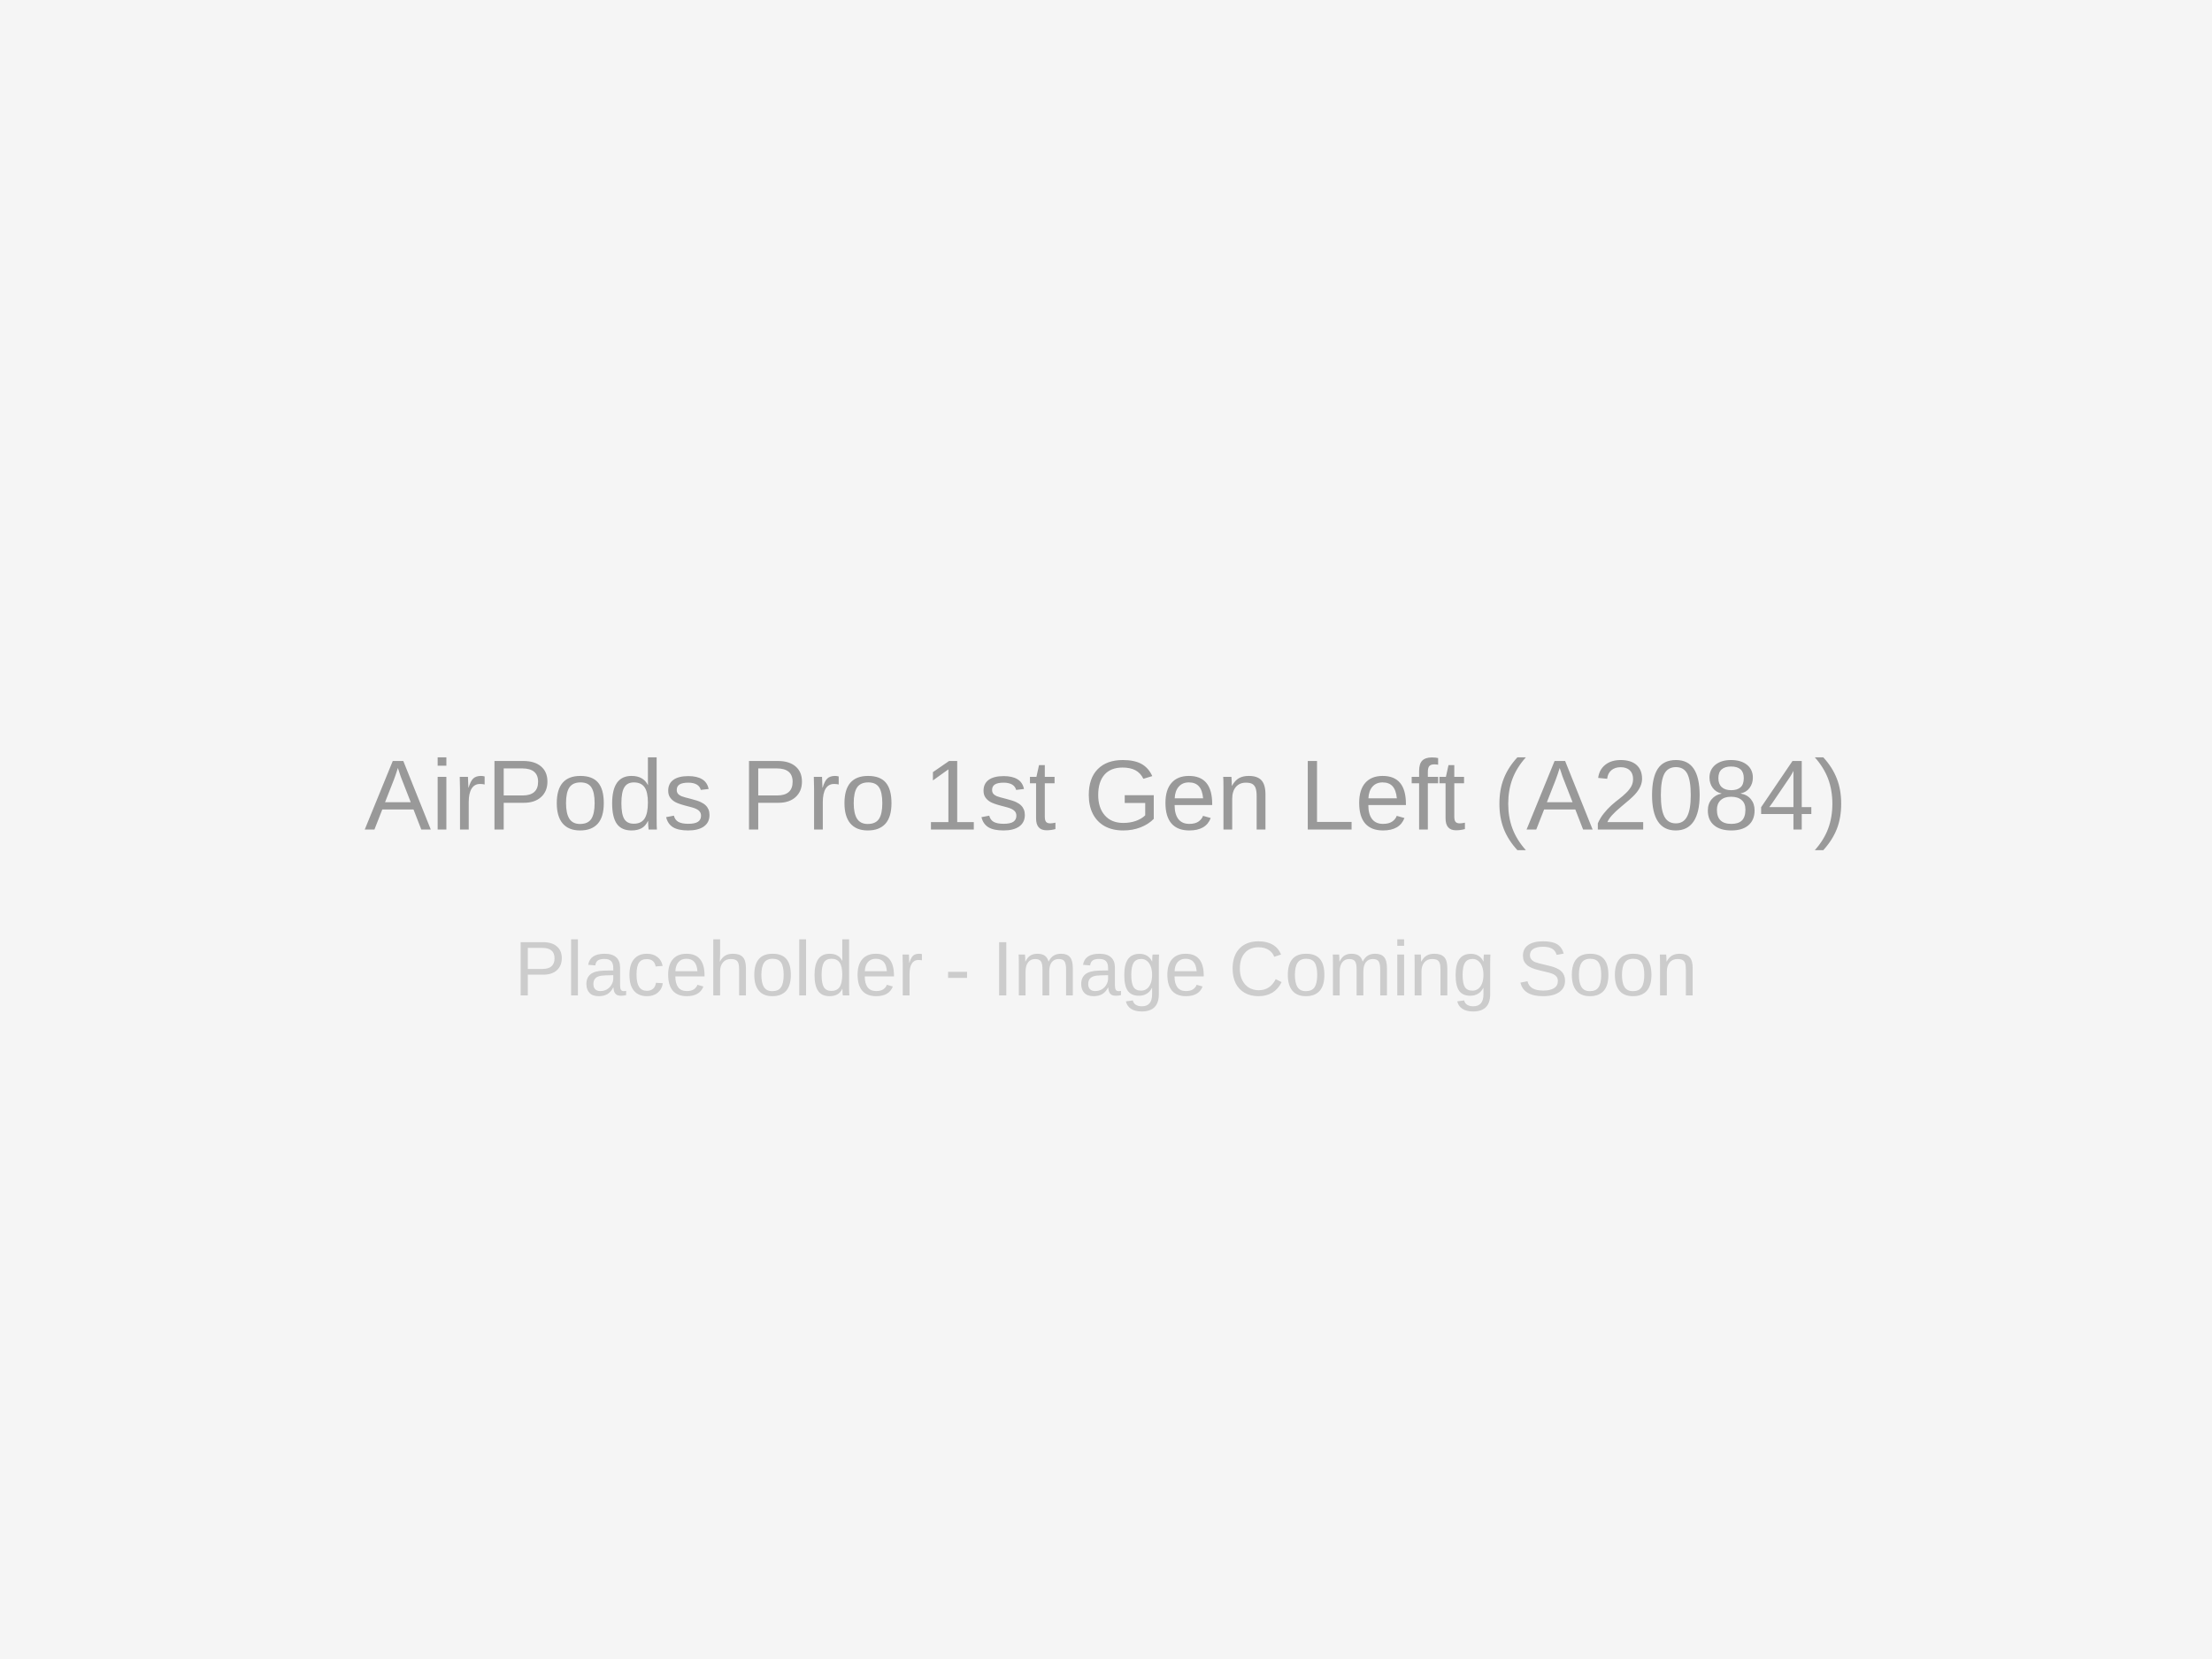
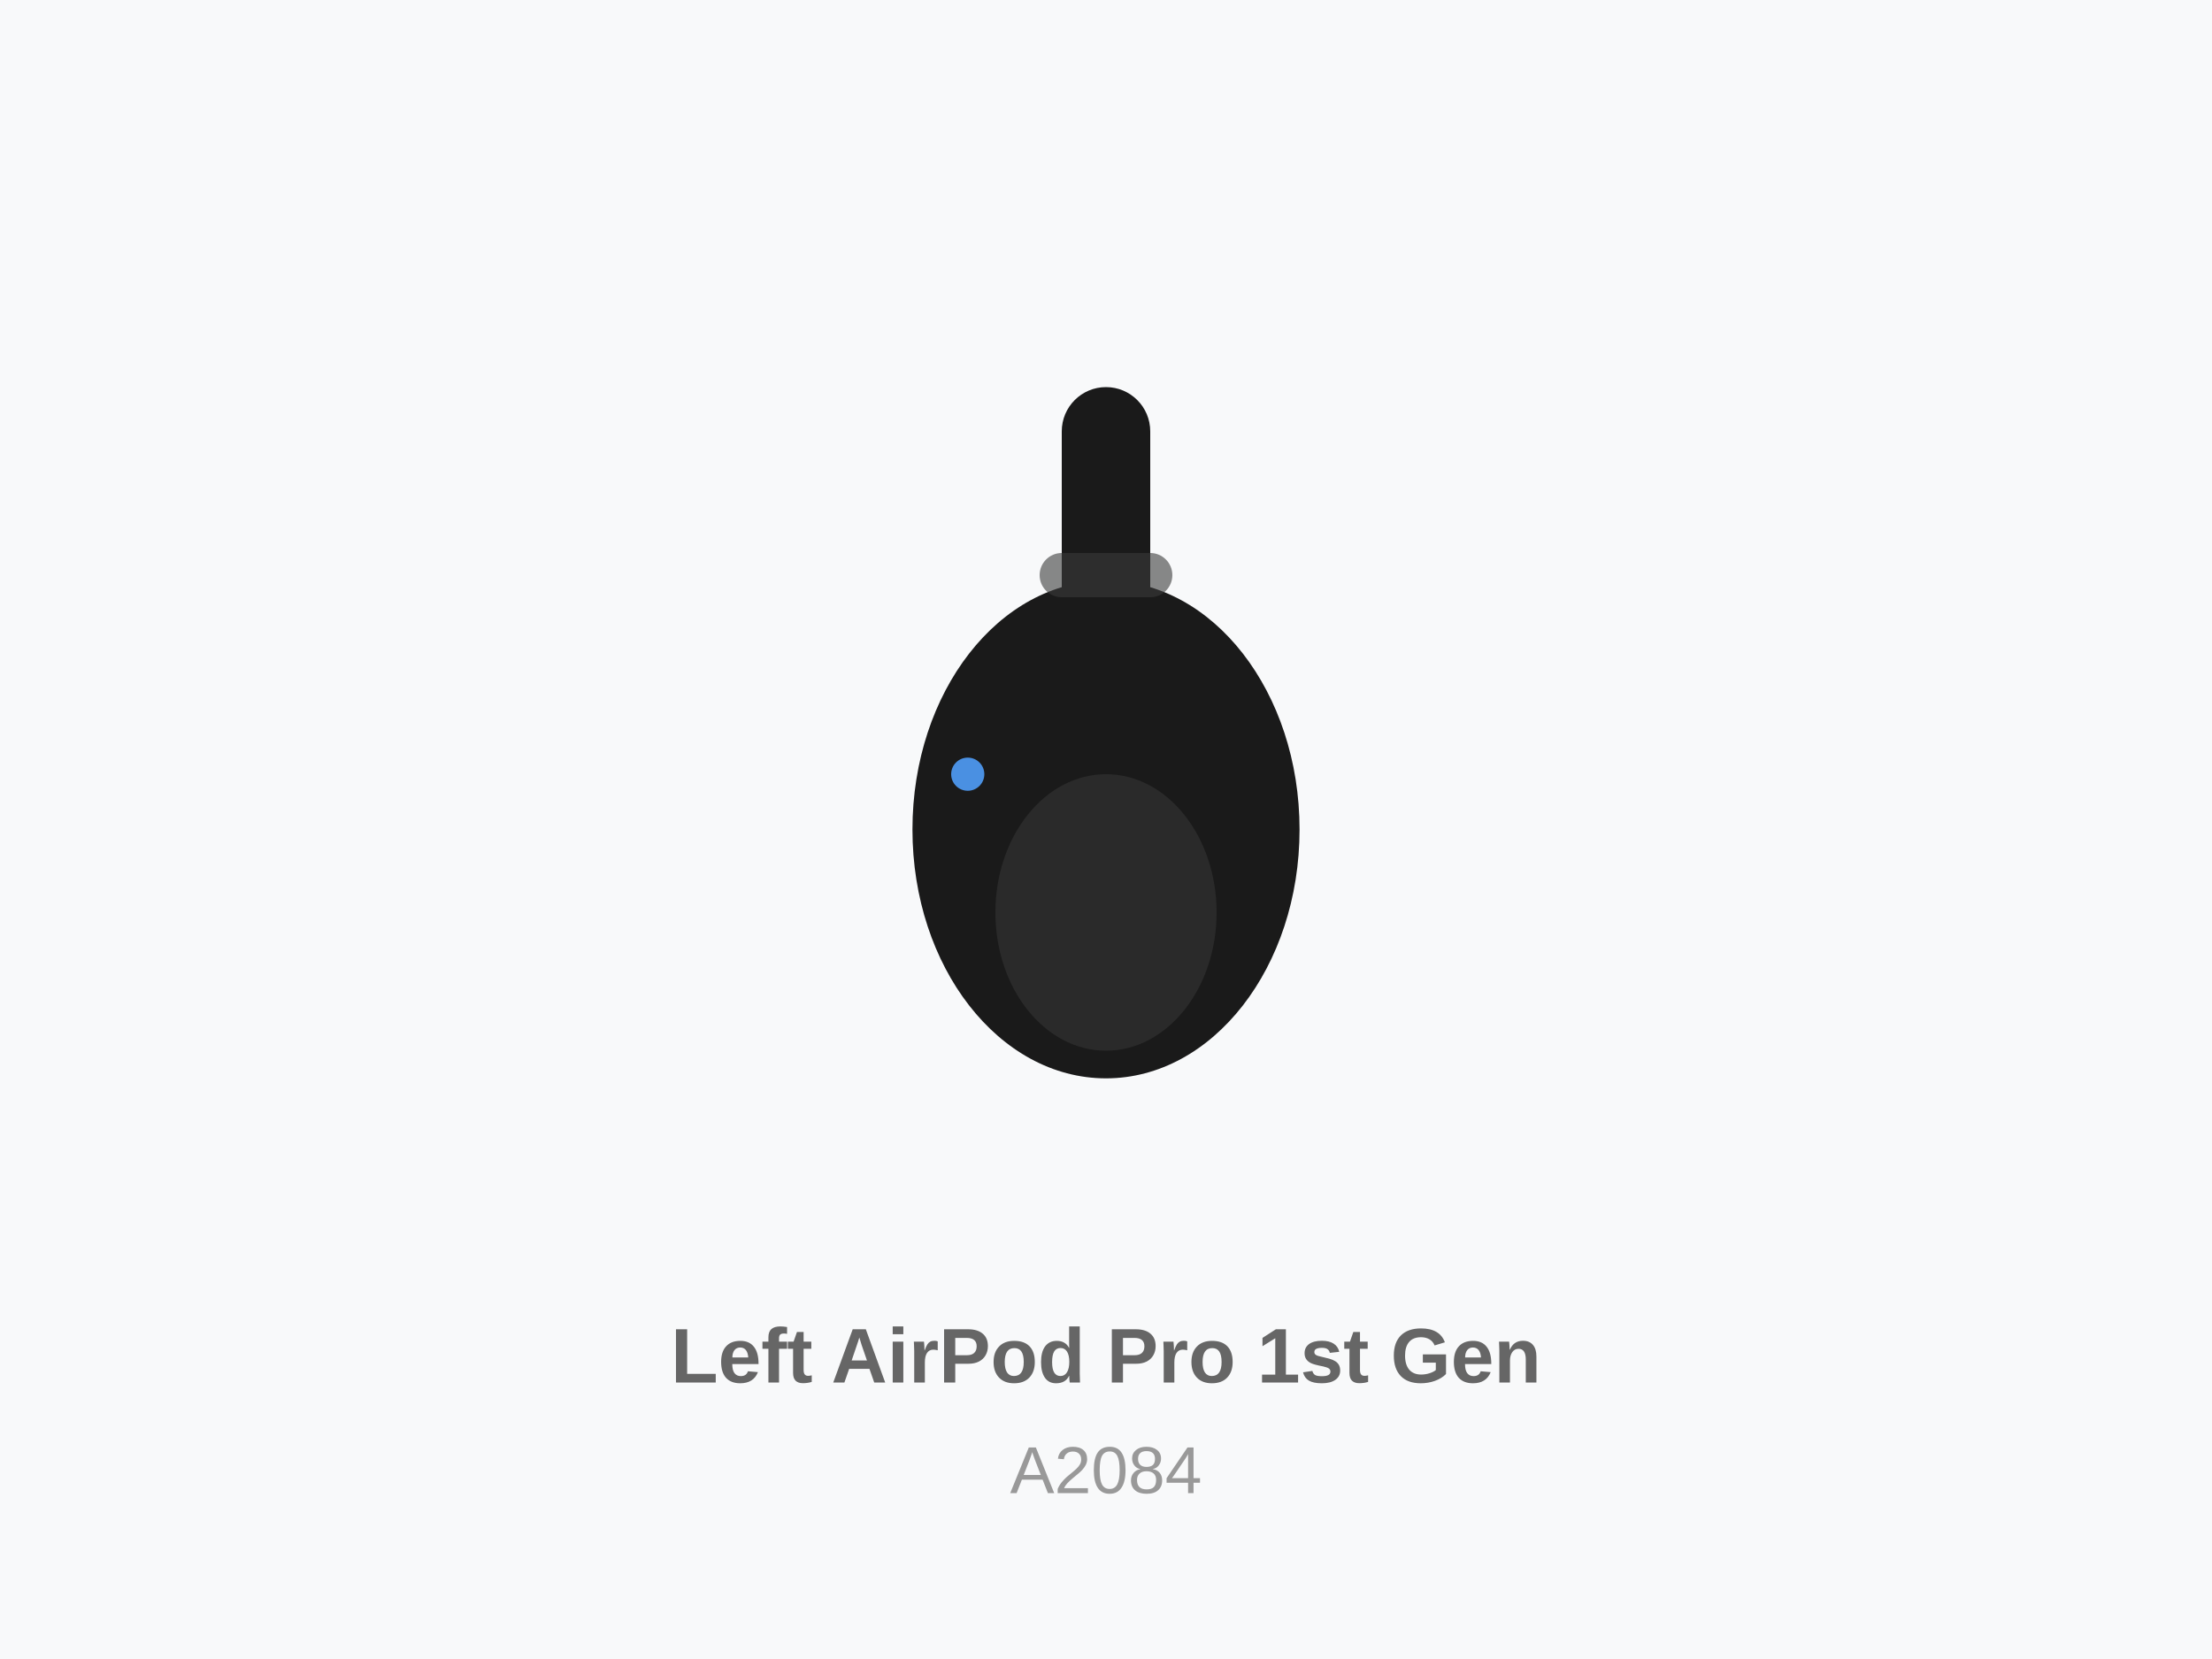
- <svg xmlns="http://www.w3.org/2000/svg" width="400" height="300">
-   <rect width="400" height="300" fill="#f5f5f5" />
-   <text x="200" y="150" font-family="Arial, sans-serif" font-size="18" fill="#999" text-anchor="middle">
-     AirPods Pro 1st Gen Left (A2084)
-   </text>
-   <text x="200" y="180" font-family="Arial, sans-serif" font-size="14" fill="#ccc" text-anchor="middle">
-     Placeholder - Image Coming Soon
-   </text>
+ <svg xmlns="http://www.w3.org/2000/svg" width="400" height="300" viewBox="0 0 400 300">
+   <rect width="400" height="300" fill="#f8f9fa" />
+   <g transform="translate(200, 150)">
+     <rect x="-8" y="-80" width="16" height="60" rx="8" fill="#1a1a1a" />
+     <ellipse cx="0" cy="0" rx="35" ry="45" fill="#1a1a1a" />
+     <ellipse cx="0" cy="15" rx="20" ry="25" fill="#2a2a2a" />
+     <rect x="-12" y="-50" width="24" height="8" rx="4" fill="#3a3a3a" opacity="0.6" />
+     <circle cx="-25" cy="-10" r="3" fill="#4a90e2" />
+   </g>
+   <text x="200" y="250" font-family="Arial, sans-serif" font-size="14" fill="#666" text-anchor="middle" font-weight="600">Left AirPod Pro 1st Gen</text>
+   <text x="200" y="270" font-family="Arial, sans-serif" font-size="12" fill="#999" text-anchor="middle">A2084</text>
</svg>
